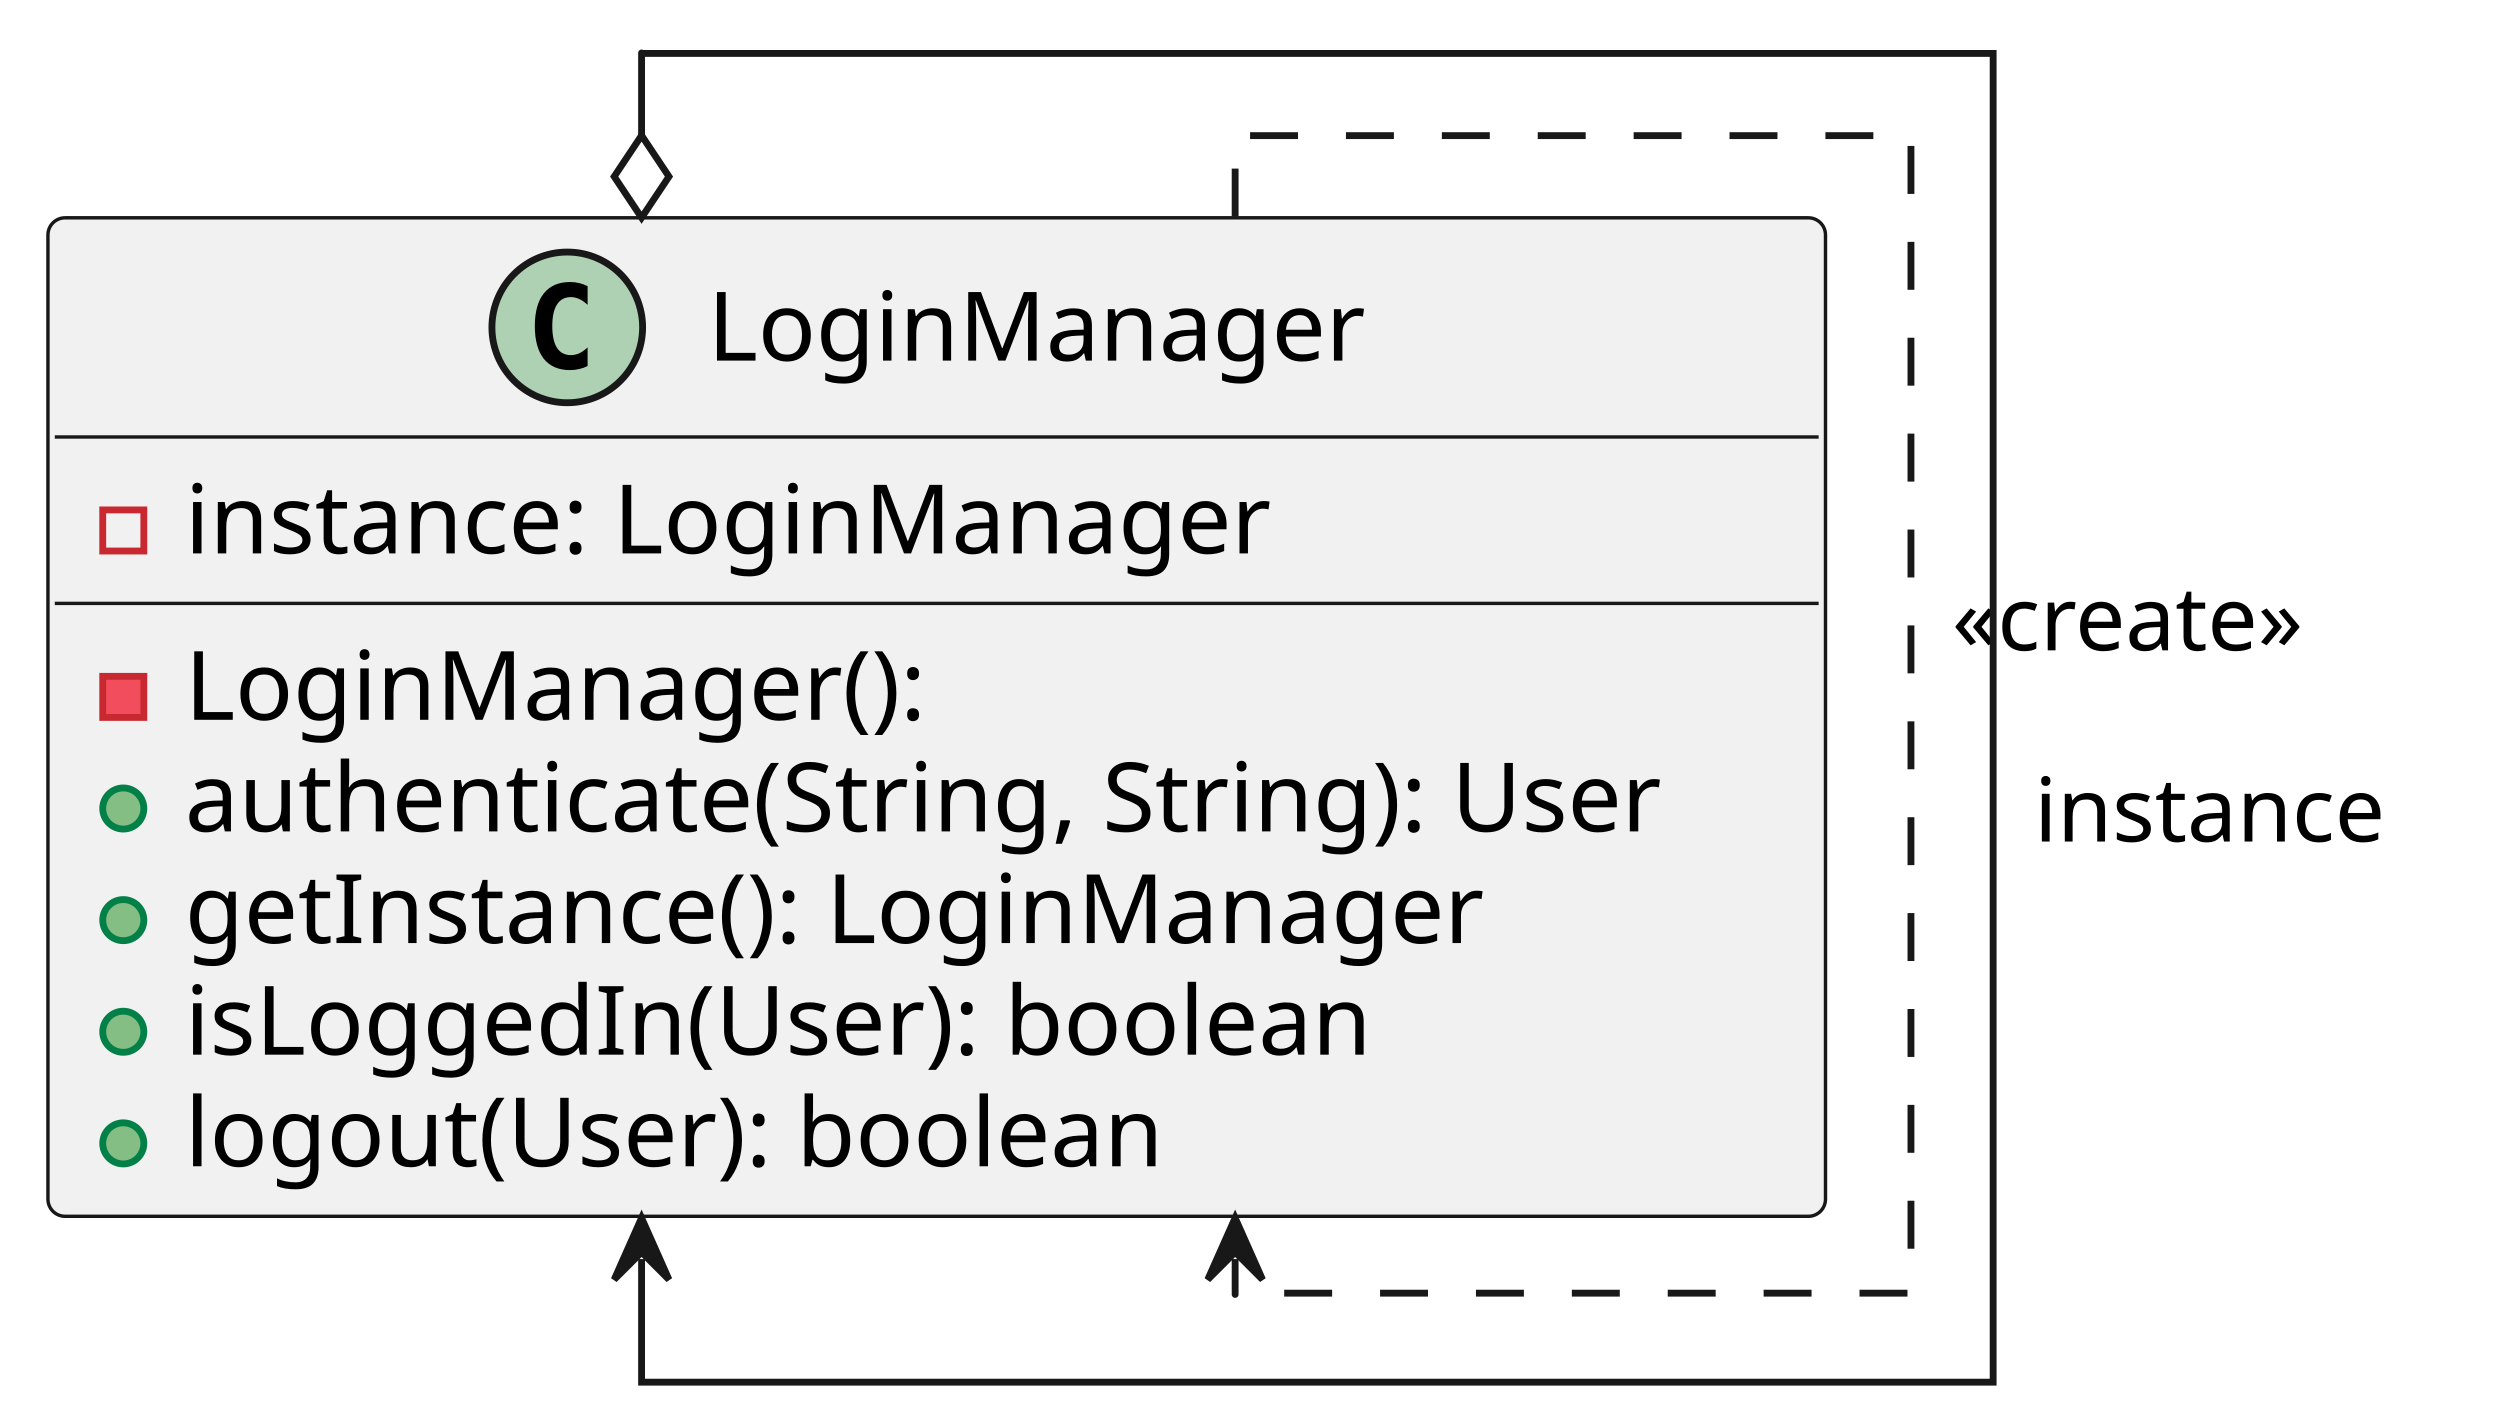
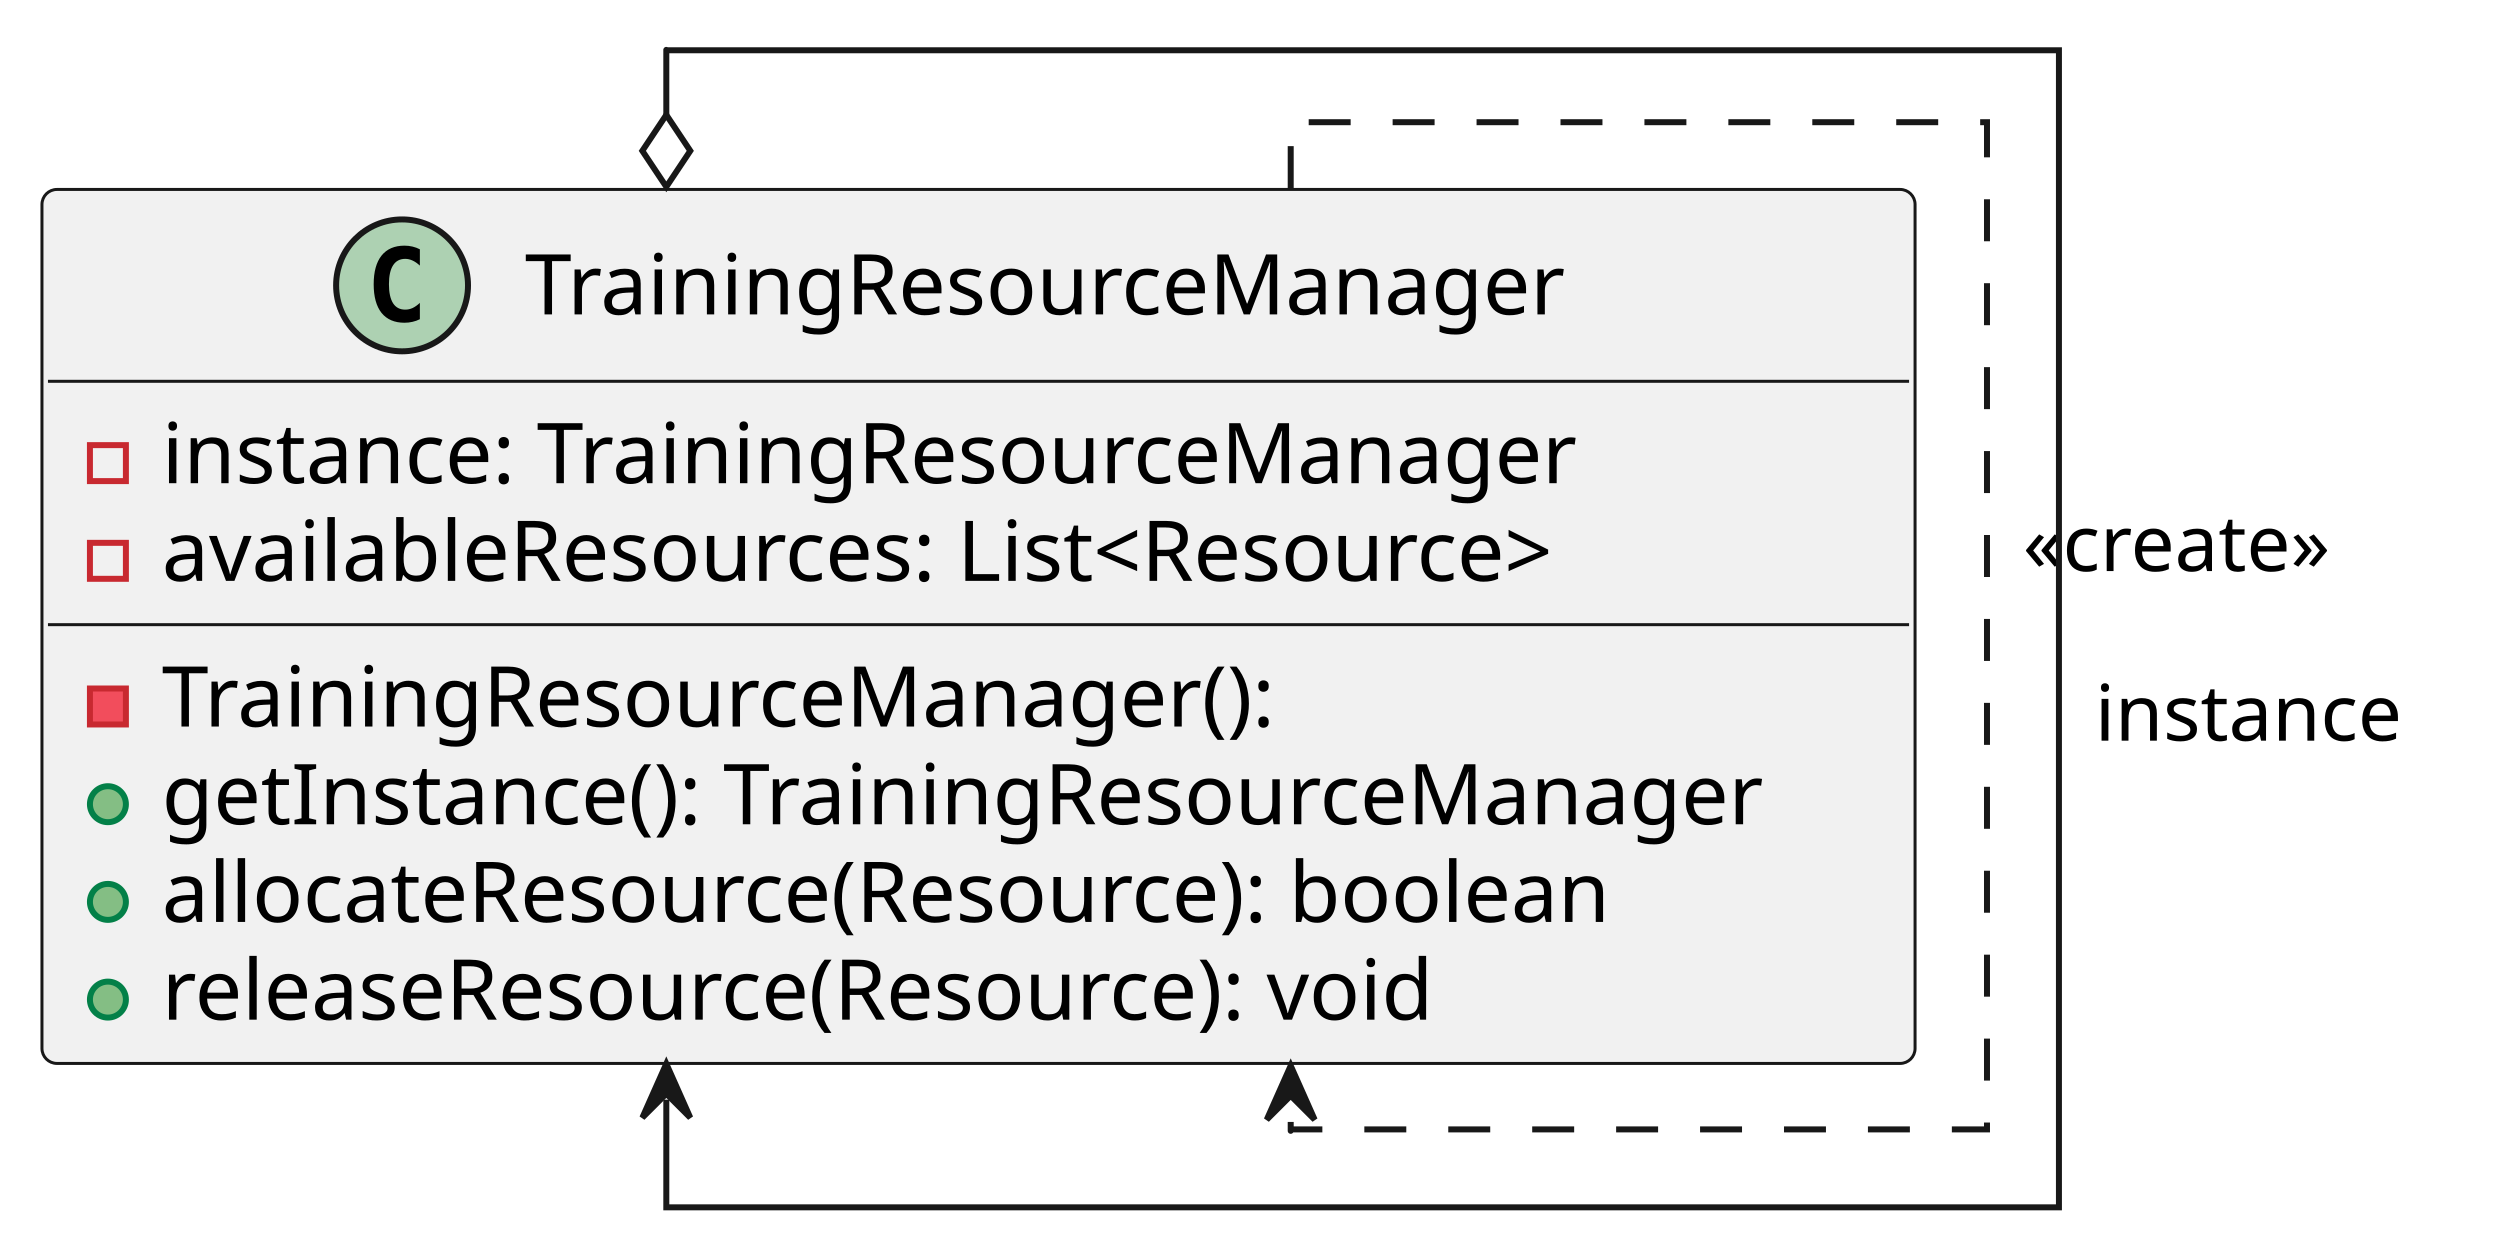
- <svg xmlns="http://www.w3.org/2000/svg" contentStyleType="text/css" height="208px" preserveAspectRatio="none" style="width:365px;height:208px;background:#FFFFFF;" version="1.1" viewBox="0 0 365 208" width="365px" zoomAndPan="magnify">
+ <svg xmlns="http://www.w3.org/2000/svg" contentStyleType="text/css" data-diagram-type="CLASS" height="208px" preserveAspectRatio="none" style="width:417px;height:208px;background:#FFFFFF;" version="1.1" viewBox="0 0 417 208" width="417px" zoomAndPan="magnify">
  <defs />
  <g>
-     <g id="elem_LoginManager">
-       <rect codeLine="4" fill="#F1F1F1" height="145.781" id="LoginManager" rx="2.5" ry="2.5" style="stroke:#181818;stroke-width:0.5;" width="259.522" x="7" y="31.8" />
-       <ellipse cx="82.821" cy="47.8" fill="#ADD1B2" rx="11" ry="11" style="stroke:#181818;stroke-width:1;" />
-       <path d="M85.79,53.441 Q85.211,53.737 84.571,53.878 Q83.93,54.034 83.227,54.034 Q80.727,54.034 79.399,52.394 Q78.086,50.737 78.086,47.612 Q78.086,44.487 79.399,42.831 Q80.727,41.175 83.227,41.175 Q83.93,41.175 84.571,41.331 Q85.227,41.487 85.79,41.784 L85.79,44.503 Q85.165,43.925 84.571,43.659 Q83.977,43.378 83.352,43.378 Q82.008,43.378 81.321,44.456 Q80.633,45.519 80.633,47.612 Q80.633,49.706 81.321,50.784 Q82.008,51.847 83.352,51.847 Q83.977,51.847 84.571,51.581 Q85.165,51.3 85.79,50.722 L85.79,53.441 Z " fill="#000000" />
-       <text fill="#000000" font-family="sans-serif" font-size="14" lengthAdjust="spacing" textLength="99.381" x="103.321" y="52.647">LoginManager</text>
-       <line style="stroke:#181818;stroke-width:0.5;" x1="8" x2="265.522" y1="63.8" y2="63.8" />
-       <rect fill="none" height="6" style="stroke:#C82930;stroke-width:1;" width="6" x="15" y="74.448" />
-       <text fill="#000000" font-family="sans-serif" font-size="14" lengthAdjust="spacing" textLength="167.856" x="27" y="80.795">instance: LoginManager</text>
-       <line style="stroke:#181818;stroke-width:0.5;" x1="8" x2="265.522" y1="88.097" y2="88.097" />
-       <rect fill="#F24D5C" height="6" style="stroke:#C82930;stroke-width:1;" width="6" x="15" y="98.745" />
-       <text fill="#000000" font-family="sans-serif" font-size="14" lengthAdjust="spacing" textLength="115.022" x="27" y="105.092">LoginManager():</text>
-       <ellipse cx="18" cy="118.042" fill="#84BE84" rx="3" ry="3" style="stroke:#038048;stroke-width:1;" />
-       <text fill="#000000" font-family="sans-serif" font-size="14" lengthAdjust="spacing" textLength="233.523" x="27" y="121.389">authenticate(String, String): User</text>
-       <ellipse cx="18" cy="134.339" fill="#84BE84" rx="3" ry="3" style="stroke:#038048;stroke-width:1;" />
-       <text fill="#000000" font-family="sans-serif" font-size="14" lengthAdjust="spacing" textLength="202.009" x="27" y="137.686">getInstance(): LoginManager</text>
-       <ellipse cx="18" cy="150.636" fill="#84BE84" rx="3" ry="3" style="stroke:#038048;stroke-width:1;" />
-       <text fill="#000000" font-family="sans-serif" font-size="14" lengthAdjust="spacing" textLength="183.798" x="27" y="153.983">isLoggedIn(User): boolean</text>
-       <ellipse cx="18" cy="166.933" fill="#84BE84" rx="3" ry="3" style="stroke:#038048;stroke-width:1;" />
-       <text fill="#000000" font-family="sans-serif" font-size="14" lengthAdjust="spacing" textLength="152.243" x="27" y="170.28">logout(User): boolean</text>
+     <g id="elem_TrainingResourceManager">
+       <rect codeLine="4" fill="#F1F1F1" height="145.781" id="TrainingResourceManager" rx="2.5" ry="2.5" style="stroke:#181818;stroke-width:0.5;" width="312.433" x="7" y="31.6" />
+       <ellipse cx="67.064" cy="47.6" fill="#ADD1B2" rx="11" ry="11" style="stroke:#181818;stroke-width:1;" />
+       <path d="M70.033,53.241 Q69.455,53.538 68.814,53.678 Q68.173,53.834 67.47,53.834 Q64.97,53.834 63.642,52.194 Q62.33,50.538 62.33,47.413 Q62.33,44.288 63.642,42.631 Q64.97,40.975 67.47,40.975 Q68.173,40.975 68.814,41.131 Q69.47,41.288 70.033,41.584 L70.033,44.303 Q69.408,43.725 68.814,43.459 Q68.22,43.178 67.595,43.178 Q66.251,43.178 65.564,44.256 Q64.876,45.319 64.876,47.413 Q64.876,49.506 65.564,50.584 Q66.251,51.647 67.595,51.647 Q68.22,51.647 68.814,51.381 Q69.408,51.1 70.033,50.522 L70.033,53.241 Z " fill="#000000" />
+       <text fill="#000000" font-family="sans-serif" font-size="14" lengthAdjust="spacing" textLength="183.805" x="87.564" y="52.447">TrainingResourceManager</text>
+       <line style="stroke:#181818;stroke-width:0.5;" x1="8" x2="318.433" y1="63.6" y2="63.6" />
+       <rect fill="none" height="6" style="stroke:#C82930;stroke-width:1;" width="6" x="15" y="74.248" />
+       <text fill="#000000" font-family="sans-serif" font-size="14" lengthAdjust="spacing" textLength="252.28" x="27" y="80.595">instance: TrainingResourceManager</text>
+       <rect fill="none" height="6" style="stroke:#C82930;stroke-width:1;" width="6" x="15" y="90.545" />
+       <text fill="#000000" font-family="sans-serif" font-size="14" lengthAdjust="spacing" textLength="257.865" x="27" y="96.892">availableResources: List&lt;Resource&gt;</text>
+       <line style="stroke:#181818;stroke-width:0.5;" x1="8" x2="318.433" y1="104.194" y2="104.194" />
+       <rect fill="#F24D5C" height="6" style="stroke:#C82930;stroke-width:1;" width="6" x="15" y="114.842" />
+       <text fill="#000000" font-family="sans-serif" font-size="14" lengthAdjust="spacing" textLength="199.445" x="27" y="121.189">TrainingResourceManager():</text>
+       <ellipse cx="18" cy="134.139" fill="#84BE84" rx="3" ry="3" style="stroke:#038048;stroke-width:1;" />
+       <text fill="#000000" font-family="sans-serif" font-size="14" lengthAdjust="spacing" textLength="286.433" x="27" y="137.486">getInstance(): TrainingResourceManager</text>
+       <ellipse cx="18" cy="150.436" fill="#84BE84" rx="3" ry="3" style="stroke:#038048;stroke-width:1;" />
+       <text fill="#000000" font-family="sans-serif" font-size="14" lengthAdjust="spacing" textLength="261.646" x="27" y="153.783">allocateResource(Resource): boolean</text>
+       <ellipse cx="18" cy="166.733" fill="#84BE84" rx="3" ry="3" style="stroke:#038048;stroke-width:1;" />
+       <text fill="#000000" font-family="sans-serif" font-size="14" lengthAdjust="spacing" textLength="231.356" x="27" y="170.079">releaseResource(Resource): void</text>
    </g>
-     <g id="link_LoginManager_LoginManager">
-       <path codeLine="13" d="M180.33,31.62 C180.33,24.47 180.33,19.8 180.33,19.8 C180.33,19.8 279,19.8 279,19.8 C279,19.8 279,188.8 279,188.8 C279,188.8 180.33,188.8 180.33,188.8 C180.33,188.8 180.33,190.49 180.33,183.82 " fill="none" id="LoginManager-to-LoginManager" style="stroke:#181818;stroke-width:1;stroke-dasharray:7.0,7.0;" />
-       <polygon fill="#181818" points="180.33,177.82,176.33,186.82,180.33,182.82,184.33,186.82,180.33,177.82" style="stroke:#181818;stroke-width:1;" />
-       <text fill="#000000" font-family="sans-serif" font-size="13" lengthAdjust="spacing" textLength="57.459" x="285" y="94.947">«create»</text>
+     <g id="link_TrainingResourceManager_TrainingResourceManager">
+       <path codeLine="13" d="M215.29,31.38 C215.29,24.7 215.29,20.38 215.29,20.38 C215.29,20.38 331.43,20.38 331.43,20.38 C331.43,20.38 331.43,188.38 331.43,188.38 C331.43,188.38 215.29,188.38 215.29,188.38 C215.29,188.38 215.29,190.22 215.29,183.76 " fill="none" id="TrainingResourceManager-to-TrainingResourceManager" style="stroke:#181818;stroke-width:1;stroke-dasharray:7.0,7.0;" />
+       <polygon fill="#181818" points="215.29,177.76,211.29,186.76,215.29,182.76,219.29,186.76,215.29,177.76" style="stroke:#181818;stroke-width:1;" />
+       <text fill="#000000" font-family="sans-serif" font-size="13" lengthAdjust="spacing" textLength="57.459" x="337.43" y="95.257">«create»</text>
    </g>
-     <g id="link_LoginManager_LoginManager">
-       <path codeLine="14" d="M93.67,19.78 C93.67,6 93.67,7.8 93.67,7.8 C93.67,7.8 291,7.8 291,7.8 C291,7.8 291,201.8 291,201.8 C291,201.8 93.67,201.8 93.67,201.8 C93.67,201.8 93.67,197.6 93.67,183.82 " fill="none" id="LoginManager-LoginManager" style="stroke:#181818;stroke-width:1;" />
-       <polygon fill="none" points="93.67,31.78,97.67,25.78,93.67,19.78,89.67,25.78,93.67,31.78" style="stroke:#181818;stroke-width:1;" />
-       <polygon fill="#181818" points="93.67,177.82,89.67,186.82,93.67,182.82,97.67,186.82,93.67,177.82" style="stroke:#181818;stroke-width:1;" />
-       <text fill="#000000" font-family="sans-serif" font-size="13" lengthAdjust="spacing" textLength="55.072" x="297" y="122.867">instance</text>
+     <g id="link_TrainingResourceManager_TrainingResourceManager">
+       <path codeLine="14" d="M111.14,19.16 C111.14,6 111.14,8.38 111.14,8.38 C111.14,8.38 343.43,8.38 343.43,8.38 C343.43,8.38 343.43,201.38 343.43,201.38 C343.43,201.38 111.14,201.38 111.14,201.38 C111.14,201.38 111.14,197.2 111.14,183.43 " fill="none" id="TrainingResourceManager-TrainingResourceManager" style="stroke:#181818;stroke-width:1;" />
+       <polygon fill="none" points="111.14,31.16,115.14,25.16,111.14,19.16,107.14,25.16,111.14,31.16" style="stroke:#181818;stroke-width:1;" />
+       <polygon fill="#181818" points="111.14,177.43,107.14,186.43,111.14,182.43,115.14,186.43,111.14,177.43" style="stroke:#181818;stroke-width:1;" />
+       <text fill="#000000" font-family="sans-serif" font-size="13" lengthAdjust="spacing" textLength="55.072" x="349.43" y="123.537">instance</text>
    </g>
  </g>
</svg>
